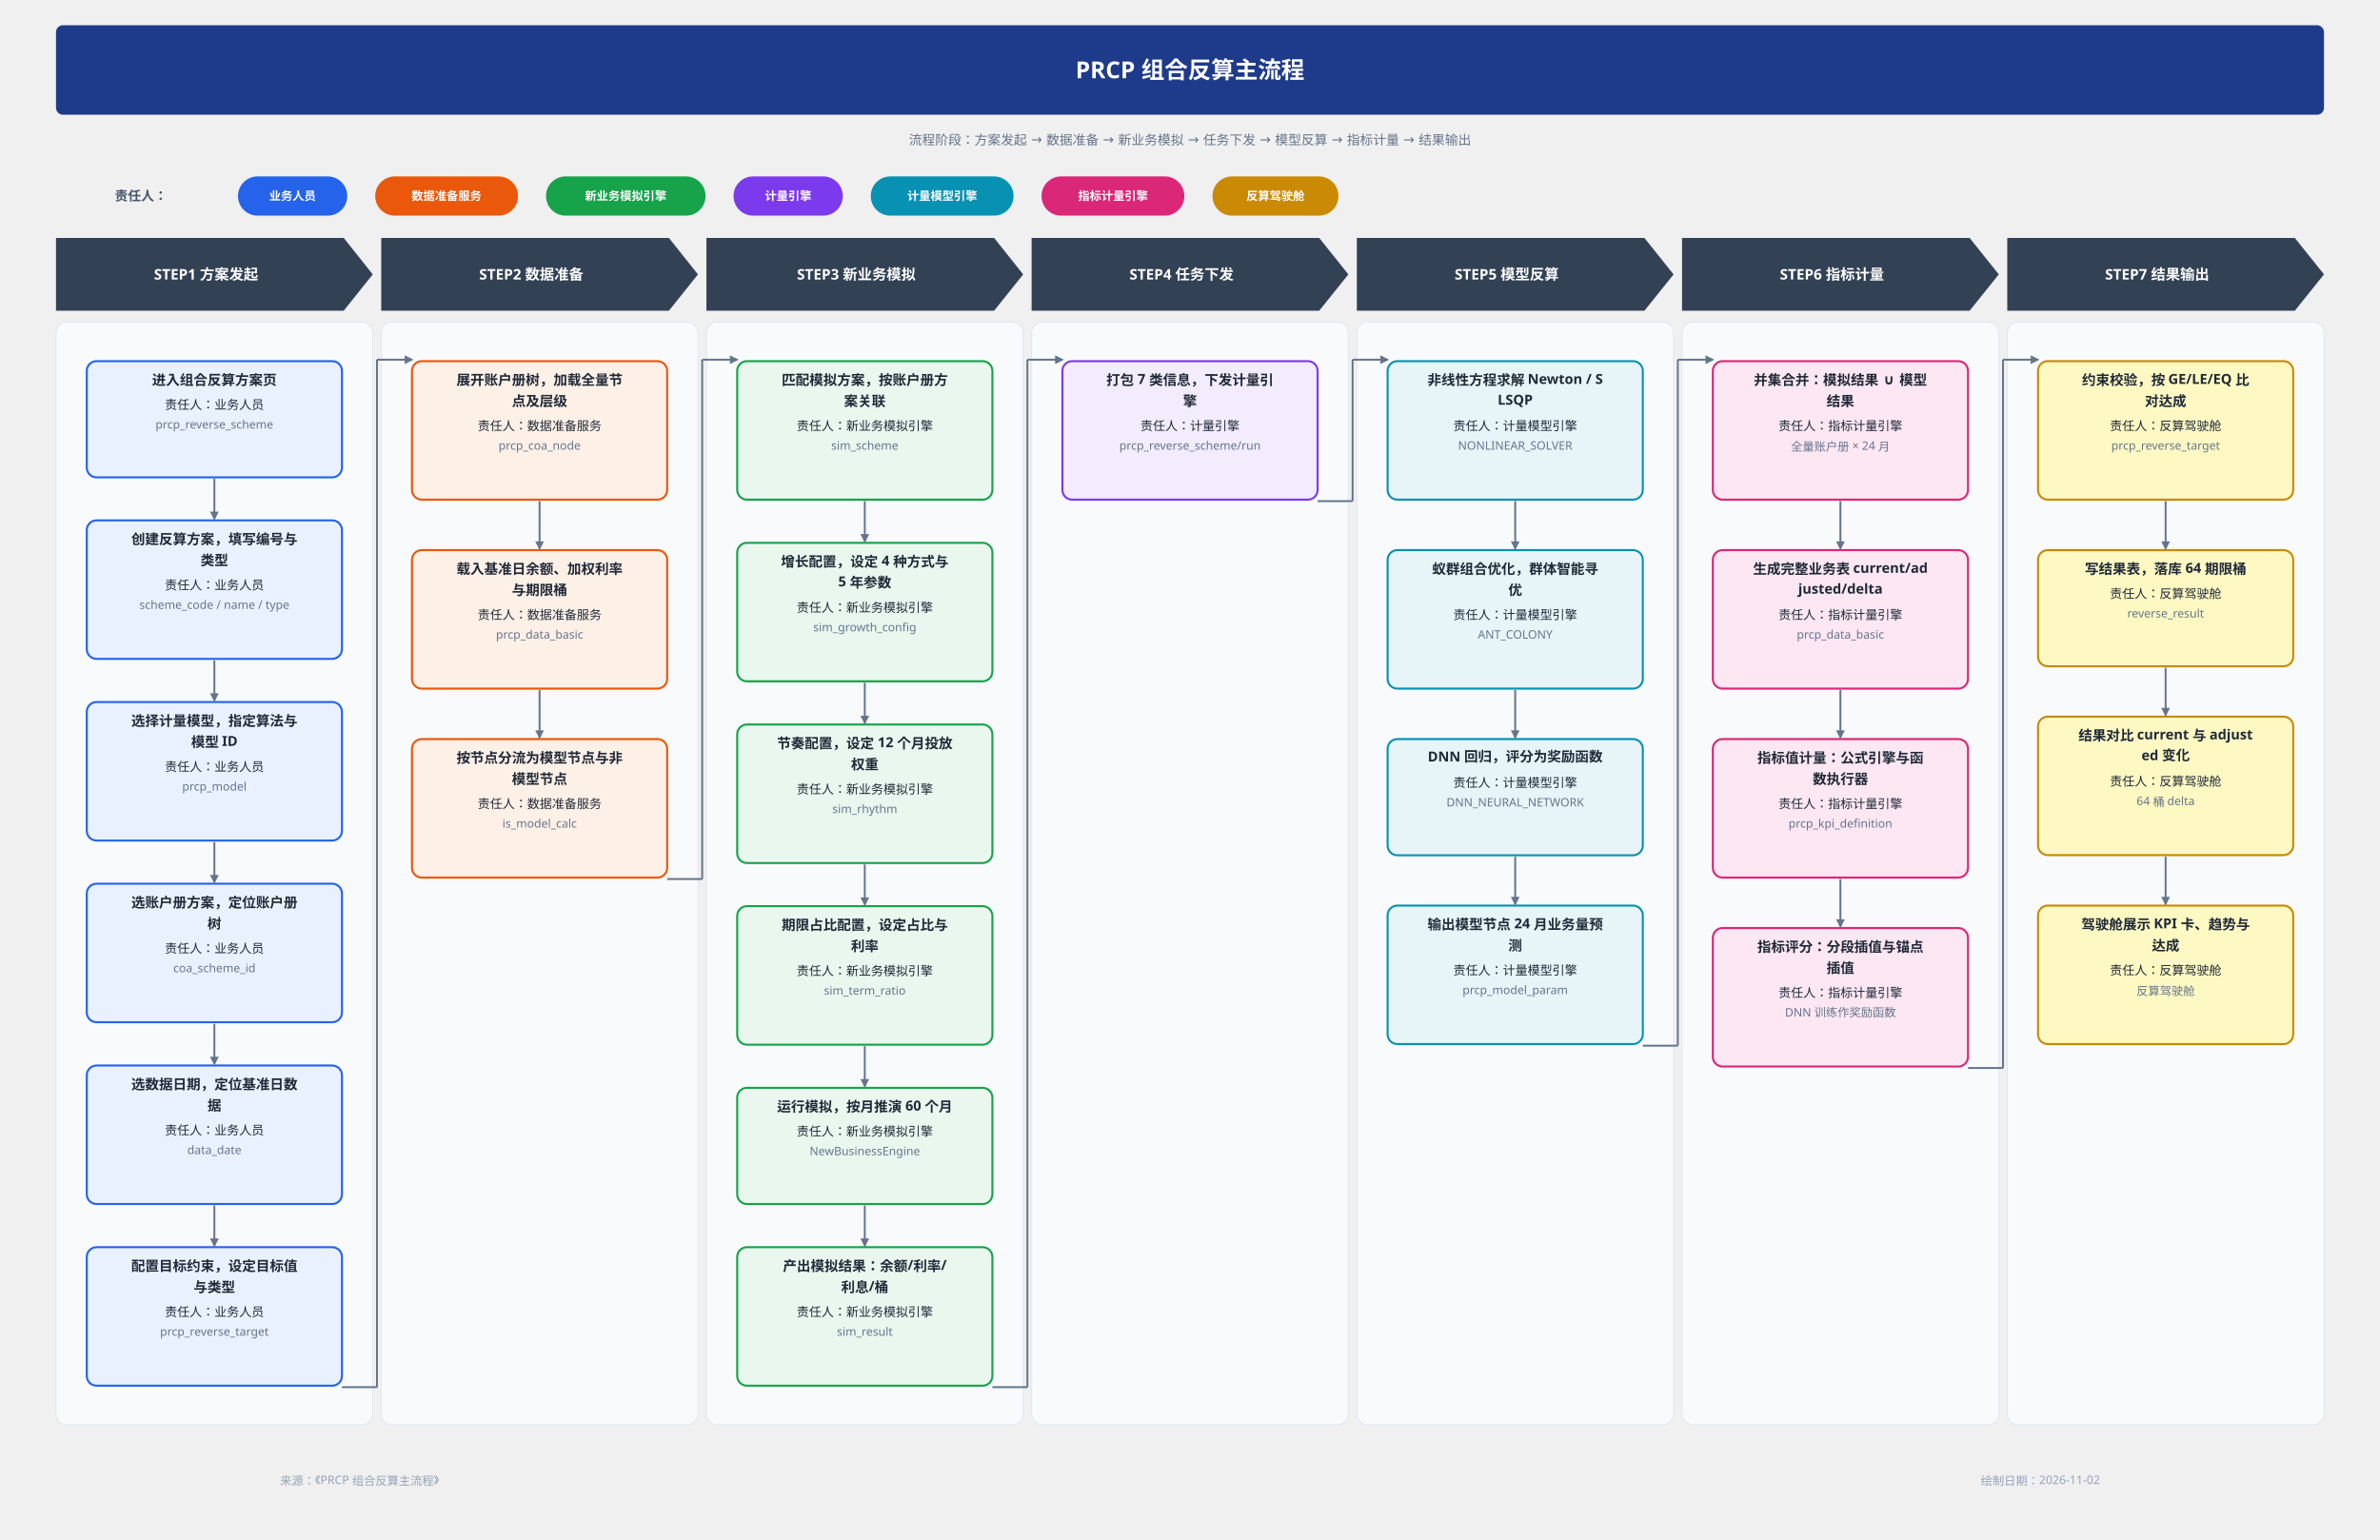
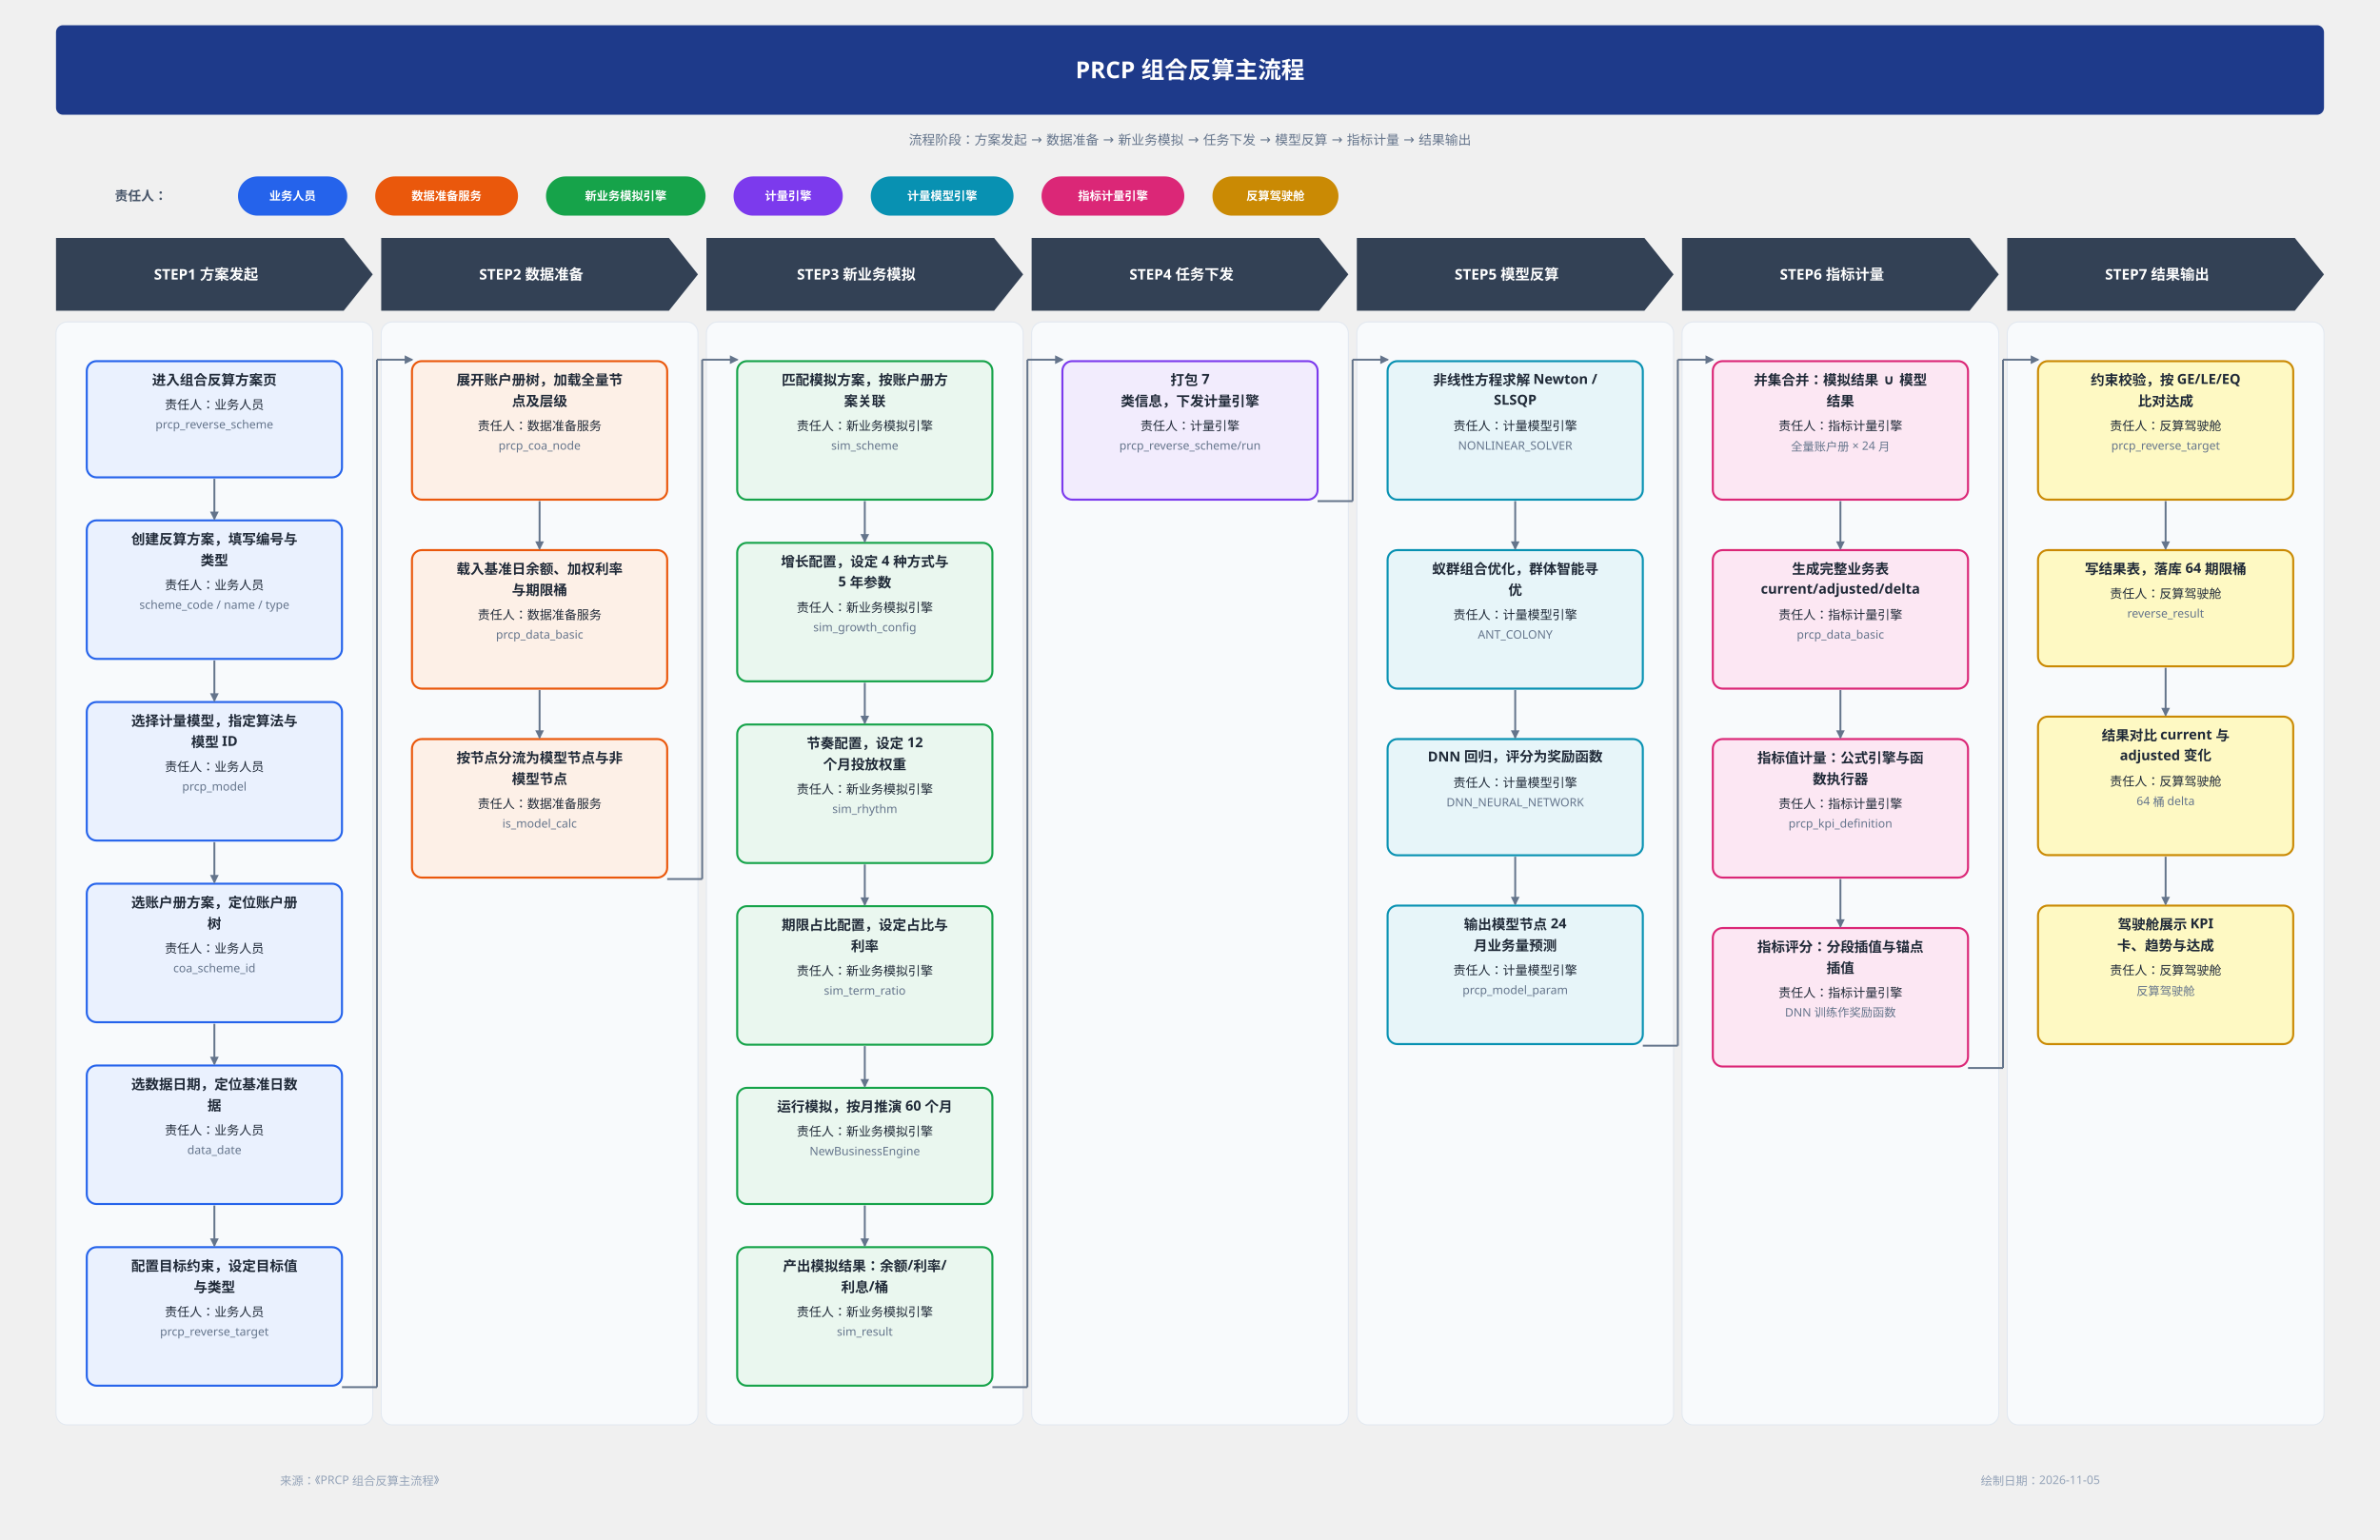
<svg xmlns="http://www.w3.org/2000/svg" width="1632.0" height="1056.0" viewBox="0 0 1632.0 1056.0">
  <defs>
    <marker id="arrowhead" markerWidth="8" markerHeight="8" refX="6" refY="4" orient="auto" markerUnits="userSpaceOnUse">
      <path d="M1 1 L7 4 L1 7 Z" fill="#64748B" />
    </marker>
  </defs>
  <g transform="translate(0,0)">
    <rect x="38.4" y="17.3" width="1555.2" height="61.4" fill="#1E3A8A" stroke="none" stroke-width="1" rx="4.8" />
    <text x="816.0" y="48.0" font-family="Microsoft YaHei, SimHei, SimSun, sans-serif" font-size="16.0" fill="#FFFFFF" font-weight="bold" text-anchor="middle" dominant-baseline="middle">PRCP 组合反算主流程</text>
    <text x="816.0" y="96.0" font-family="Microsoft YaHei, SimHei, SimSun, sans-serif" font-size="9.0" fill="#64748B" font-weight="normal" text-anchor="middle" dominant-baseline="middle">流程阶段：方案发起 → 数据准备 → 新业务模拟 → 任务下发 → 模型反算 → 指标计量 → 结果输出</text>
    <text x="78.7" y="134.4" font-family="Microsoft YaHei, SimHei, SimSun, sans-serif" font-size="9.0" fill="#475569" font-weight="bold" text-anchor="start" dominant-baseline="middle">责任人：</text>
    <rect x="163.2" y="121.0" width="74.9" height="26.9" fill="#2563EB" stroke="none" stroke-width="1" rx="13.4" />
    <text x="200.6" y="134.4" font-family="Microsoft YaHei, SimHei, SimSun, sans-serif" font-size="8.0" fill="#FFFFFF" font-weight="bold" text-anchor="middle" dominant-baseline="middle">业务人员</text>
    <rect x="257.3" y="121.0" width="97.9" height="26.9" fill="#EA580C" stroke="none" stroke-width="1" rx="13.4" />
    <text x="306.2" y="134.4" font-family="Microsoft YaHei, SimHei, SimSun, sans-serif" font-size="8.0" fill="#FFFFFF" font-weight="bold" text-anchor="middle" dominant-baseline="middle">数据准备服务</text>
    <rect x="374.4" y="121.0" width="109.4" height="26.9" fill="#16A34A" stroke="none" stroke-width="1" rx="13.4" />
    <text x="429.1" y="134.4" font-family="Microsoft YaHei, SimHei, SimSun, sans-serif" font-size="8.0" fill="#FFFFFF" font-weight="bold" text-anchor="middle" dominant-baseline="middle">新业务模拟引擎</text>
    <rect x="503.0" y="121.0" width="74.9" height="26.9" fill="#7C3AED" stroke="none" stroke-width="1" rx="13.4" />
    <text x="540.5" y="134.4" font-family="Microsoft YaHei, SimHei, SimSun, sans-serif" font-size="8.0" fill="#FFFFFF" font-weight="bold" text-anchor="middle" dominant-baseline="middle">计量引擎</text>
    <rect x="597.1" y="121.0" width="97.9" height="26.9" fill="#0891B2" stroke="none" stroke-width="1" rx="13.4" />
    <text x="646.1" y="134.4" font-family="Microsoft YaHei, SimHei, SimSun, sans-serif" font-size="8.0" fill="#FFFFFF" font-weight="bold" text-anchor="middle" dominant-baseline="middle">计量模型引擎</text>
    <rect x="714.2" y="121.0" width="97.9" height="26.9" fill="#DB2777" stroke="none" stroke-width="1" rx="13.4" />
    <text x="763.2" y="134.4" font-family="Microsoft YaHei, SimHei, SimSun, sans-serif" font-size="8.0" fill="#FFFFFF" font-weight="bold" text-anchor="middle" dominant-baseline="middle">指标计量引擎</text>
    <rect x="831.4" y="121.0" width="86.4" height="26.9" fill="#CA8A04" stroke="none" stroke-width="1" rx="13.4" />
    <text x="874.6" y="134.4" font-family="Microsoft YaHei, SimHei, SimSun, sans-serif" font-size="8.0" fill="#FFFFFF" font-weight="bold" text-anchor="middle" dominant-baseline="middle">反算驾驶舱</text>
    <rect x="38.4" y="220.8" width="217.2" height="756.5" fill="#F8FAFC" stroke="#E2E8F0" stroke-width="0.7" rx="7.7" />
    <polygon points="38.4,163.2 235.7,163.2 255.6,188.2 235.7,213.1 38.4,213.1" fill="#334155" />
    <text x="141.3" y="188.2" font-family="Microsoft YaHei, SimHei, SimSun, sans-serif" font-size="10.0" fill="#FFFFFF" font-weight="bold" text-anchor="middle" dominant-baseline="middle">STEP1 方案发起</text>
    <rect x="261.4" y="220.8" width="217.2" height="756.5" fill="#F8FAFC" stroke="#E2E8F0" stroke-width="0.7" rx="7.7" />
    <polygon points="261.4,163.2 458.7,163.2 478.6,188.2 458.7,213.1 261.4,213.1" fill="#334155" />
    <text x="364.3" y="188.2" font-family="Microsoft YaHei, SimHei, SimSun, sans-serif" font-size="10.0" fill="#FFFFFF" font-weight="bold" text-anchor="middle" dominant-baseline="middle">STEP2 数据准备</text>
    <rect x="484.4" y="220.8" width="217.2" height="756.5" fill="#F8FAFC" stroke="#E2E8F0" stroke-width="0.7" rx="7.7" />
    <polygon points="484.4,163.2 681.7,163.2 701.6,188.2 681.7,213.1 484.4,213.1" fill="#334155" />
    <text x="587.2" y="188.2" font-family="Microsoft YaHei, SimHei, SimSun, sans-serif" font-size="10.0" fill="#FFFFFF" font-weight="bold" text-anchor="middle" dominant-baseline="middle">STEP3 新业务模拟</text>
    <rect x="707.4" y="220.8" width="217.2" height="756.5" fill="#F8FAFC" stroke="#E2E8F0" stroke-width="0.7" rx="7.7" />
    <polygon points="707.4,163.2 904.6,163.2 924.6,188.2 904.6,213.1 707.4,213.1" fill="#334155" />
    <text x="810.2" y="188.2" font-family="Microsoft YaHei, SimHei, SimSun, sans-serif" font-size="10.0" fill="#FFFFFF" font-weight="bold" text-anchor="middle" dominant-baseline="middle">STEP4 任务下发</text>
    <rect x="930.4" y="220.8" width="217.2" height="756.5" fill="#F8FAFC" stroke="#E2E8F0" stroke-width="0.7" rx="7.7" />
    <polygon points="930.4,163.2 1127.6,163.2 1147.6,188.2 1127.6,213.1 930.4,213.1" fill="#334155" />
    <text x="1033.2" y="188.2" font-family="Microsoft YaHei, SimHei, SimSun, sans-serif" font-size="10.0" fill="#FFFFFF" font-weight="bold" text-anchor="middle" dominant-baseline="middle">STEP5 模型反算</text>
    <rect x="1153.4" y="220.8" width="217.2" height="756.5" fill="#F8FAFC" stroke="#E2E8F0" stroke-width="0.7" rx="7.7" />
    <polygon points="1153.4,163.2 1350.6,163.2 1370.6,188.2 1350.6,213.1 1153.4,213.1" fill="#334155" />
    <text x="1256.2" y="188.2" font-family="Microsoft YaHei, SimHei, SimSun, sans-serif" font-size="10.0" fill="#FFFFFF" font-weight="bold" text-anchor="middle" dominant-baseline="middle">STEP6 指标计量</text>
    <rect x="1376.4" y="220.8" width="217.2" height="756.5" fill="#F8FAFC" stroke="#E2E8F0" stroke-width="0.7" rx="7.7" />
    <polygon points="1376.4,163.2 1573.6,163.2 1593.6,188.2 1573.6,213.1 1376.4,213.1" fill="#334155" />
    <text x="1479.2" y="188.2" font-family="Microsoft YaHei, SimHei, SimSun, sans-serif" font-size="10.0" fill="#FFFFFF" font-weight="bold" text-anchor="middle" dominant-baseline="middle">STEP7 结果输出</text>
    <rect x="59.5" y="247.7" width="175.0" height="79.7" fill="#EAF1FE" stroke="#2563EB" stroke-width="1.4" rx="6.7" />
    <text x="147.0" y="255.7" font-family="Microsoft YaHei, SimHei, SimSun, sans-serif" font-size="9.5" fill="#1F2937" font-weight="bold" text-anchor="middle" dominant-baseline="hanging">进入组合反算方案页</text>
    <text x="147.0" y="273.2" font-family="Microsoft YaHei, SimHei, SimSun, sans-serif" font-size="8.5" fill="#1F2937" font-weight="normal" text-anchor="middle" dominant-baseline="hanging">责任人：业务人员</text>
    <text x="147.0" y="287.7" font-family="Microsoft YaHei, SimHei, SimSun, sans-serif" font-size="8.0" fill="#64748B" font-weight="normal" text-anchor="middle" dominant-baseline="hanging">prcp_reverse_scheme</text>
    <rect x="59.5" y="356.9" width="175.0" height="95.0" fill="#EAF1FE" stroke="#2563EB" stroke-width="1.4" rx="6.7" />
    <text x="147.0" y="364.9" font-family="Microsoft YaHei, SimHei, SimSun, sans-serif" font-size="9.5" fill="#1F2937" font-weight="bold" text-anchor="middle" dominant-baseline="hanging">创建反算方案，填写编号与</text>
    <text x="147.0" y="379.4" font-family="Microsoft YaHei, SimHei, SimSun, sans-serif" font-size="9.5" fill="#1F2937" font-weight="bold" text-anchor="middle" dominant-baseline="hanging">类型</text>
    <text x="147.0" y="396.9" font-family="Microsoft YaHei, SimHei, SimSun, sans-serif" font-size="8.5" fill="#1F2937" font-weight="normal" text-anchor="middle" dominant-baseline="hanging">责任人：业务人员</text>
    <text x="147.0" y="411.4" font-family="Microsoft YaHei, SimHei, SimSun, sans-serif" font-size="8.0" fill="#64748B" font-weight="normal" text-anchor="middle" dominant-baseline="hanging">scheme_code / name / type</text>
    <rect x="59.5" y="481.5" width="175.0" height="95.0" fill="#EAF1FE" stroke="#2563EB" stroke-width="1.4" rx="6.7" />
    <text x="147.0" y="489.5" font-family="Microsoft YaHei, SimHei, SimSun, sans-serif" font-size="9.5" fill="#1F2937" font-weight="bold" text-anchor="middle" dominant-baseline="hanging">选择计量模型，指定算法与</text>
    <text x="147.0" y="504.0" font-family="Microsoft YaHei, SimHei, SimSun, sans-serif" font-size="9.5" fill="#1F2937" font-weight="bold" text-anchor="middle" dominant-baseline="hanging">模型 ID</text>
    <text x="147.0" y="521.5" font-family="Microsoft YaHei, SimHei, SimSun, sans-serif" font-size="8.5" fill="#1F2937" font-weight="normal" text-anchor="middle" dominant-baseline="hanging">责任人：业务人员</text>
    <text x="147.0" y="536.0" font-family="Microsoft YaHei, SimHei, SimSun, sans-serif" font-size="8.0" fill="#64748B" font-weight="normal" text-anchor="middle" dominant-baseline="hanging">prcp_model</text>
    <rect x="59.5" y="606.1" width="175.0" height="95.0" fill="#EAF1FE" stroke="#2563EB" stroke-width="1.4" rx="6.7" />
    <text x="147.0" y="614.1" font-family="Microsoft YaHei, SimHei, SimSun, sans-serif" font-size="9.5" fill="#1F2937" font-weight="bold" text-anchor="middle" dominant-baseline="hanging">选账户册方案，定位账户册</text>
    <text x="147.0" y="628.6" font-family="Microsoft YaHei, SimHei, SimSun, sans-serif" font-size="9.5" fill="#1F2937" font-weight="bold" text-anchor="middle" dominant-baseline="hanging">树</text>
    <text x="147.0" y="646.1" font-family="Microsoft YaHei, SimHei, SimSun, sans-serif" font-size="8.5" fill="#1F2937" font-weight="normal" text-anchor="middle" dominant-baseline="hanging">责任人：业务人员</text>
    <text x="147.0" y="660.6" font-family="Microsoft YaHei, SimHei, SimSun, sans-serif" font-size="8.0" fill="#64748B" font-weight="normal" text-anchor="middle" dominant-baseline="hanging">coa_scheme_id</text>
    <rect x="59.5" y="730.8" width="175.0" height="95.0" fill="#EAF1FE" stroke="#2563EB" stroke-width="1.4" rx="6.7" />
    <text x="147.0" y="738.8" font-family="Microsoft YaHei, SimHei, SimSun, sans-serif" font-size="9.5" fill="#1F2937" font-weight="bold" text-anchor="middle" dominant-baseline="hanging">选数据日期，定位基准日数</text>
    <text x="147.0" y="753.3" font-family="Microsoft YaHei, SimHei, SimSun, sans-serif" font-size="9.5" fill="#1F2937" font-weight="bold" text-anchor="middle" dominant-baseline="hanging">据</text>
    <text x="147.0" y="770.8" font-family="Microsoft YaHei, SimHei, SimSun, sans-serif" font-size="8.5" fill="#1F2937" font-weight="normal" text-anchor="middle" dominant-baseline="hanging">责任人：业务人员</text>
    <text x="147.0" y="785.3" font-family="Microsoft YaHei, SimHei, SimSun, sans-serif" font-size="8.0" fill="#64748B" font-weight="normal" text-anchor="middle" dominant-baseline="hanging">data_date</text>
    <rect x="59.5" y="855.4" width="175.0" height="95.0" fill="#EAF1FE" stroke="#2563EB" stroke-width="1.4" rx="6.7" />
    <text x="147.0" y="863.4" font-family="Microsoft YaHei, SimHei, SimSun, sans-serif" font-size="9.5" fill="#1F2937" font-weight="bold" text-anchor="middle" dominant-baseline="hanging">配置目标约束，设定目标值</text>
    <text x="147.0" y="877.9" font-family="Microsoft YaHei, SimHei, SimSun, sans-serif" font-size="9.5" fill="#1F2937" font-weight="bold" text-anchor="middle" dominant-baseline="hanging">与类型</text>
    <text x="147.0" y="895.4" font-family="Microsoft YaHei, SimHei, SimSun, sans-serif" font-size="8.5" fill="#1F2937" font-weight="normal" text-anchor="middle" dominant-baseline="hanging">责任人：业务人员</text>
    <text x="147.0" y="909.9" font-family="Microsoft YaHei, SimHei, SimSun, sans-serif" font-size="8.0" fill="#64748B" font-weight="normal" text-anchor="middle" dominant-baseline="hanging">prcp_reverse_target</text>
    <rect x="282.5" y="247.7" width="175.0" height="95.0" fill="#FDF0E7" stroke="#EA580C" stroke-width="1.4" rx="6.7" />
    <text x="370.0" y="255.7" font-family="Microsoft YaHei, SimHei, SimSun, sans-serif" font-size="9.5" fill="#1F2937" font-weight="bold" text-anchor="middle" dominant-baseline="hanging">展开账户册树，加载全量节</text>
    <text x="370.0" y="270.2" font-family="Microsoft YaHei, SimHei, SimSun, sans-serif" font-size="9.5" fill="#1F2937" font-weight="bold" text-anchor="middle" dominant-baseline="hanging">点及层级</text>
    <text x="370.0" y="287.7" font-family="Microsoft YaHei, SimHei, SimSun, sans-serif" font-size="8.5" fill="#1F2937" font-weight="normal" text-anchor="middle" dominant-baseline="hanging">责任人：数据准备服务</text>
    <text x="370.0" y="302.2" font-family="Microsoft YaHei, SimHei, SimSun, sans-serif" font-size="8.0" fill="#64748B" font-weight="normal" text-anchor="middle" dominant-baseline="hanging">prcp_coa_node</text>
    <rect x="282.5" y="377.3" width="175.0" height="95.0" fill="#FDF0E7" stroke="#EA580C" stroke-width="1.4" rx="6.7" />
    <text x="370.0" y="385.3" font-family="Microsoft YaHei, SimHei, SimSun, sans-serif" font-size="9.5" fill="#1F2937" font-weight="bold" text-anchor="middle" dominant-baseline="hanging">载入基准日余额、加权利率</text>
    <text x="370.0" y="399.8" font-family="Microsoft YaHei, SimHei, SimSun, sans-serif" font-size="9.5" fill="#1F2937" font-weight="bold" text-anchor="middle" dominant-baseline="hanging">与期限桶</text>
    <text x="370.0" y="417.3" font-family="Microsoft YaHei, SimHei, SimSun, sans-serif" font-size="8.5" fill="#1F2937" font-weight="normal" text-anchor="middle" dominant-baseline="hanging">责任人：数据准备服务</text>
    <text x="370.0" y="431.8" font-family="Microsoft YaHei, SimHei, SimSun, sans-serif" font-size="8.0" fill="#64748B" font-weight="normal" text-anchor="middle" dominant-baseline="hanging">prcp_data_basic</text>
    <rect x="282.5" y="506.9" width="175.0" height="95.0" fill="#FDF0E7" stroke="#EA580C" stroke-width="1.4" rx="6.7" />
    <text x="370.0" y="514.9" font-family="Microsoft YaHei, SimHei, SimSun, sans-serif" font-size="9.5" fill="#1F2937" font-weight="bold" text-anchor="middle" dominant-baseline="hanging">按节点分流为模型节点与非</text>
    <text x="370.0" y="529.4" font-family="Microsoft YaHei, SimHei, SimSun, sans-serif" font-size="9.5" fill="#1F2937" font-weight="bold" text-anchor="middle" dominant-baseline="hanging">模型节点</text>
    <text x="370.0" y="546.9" font-family="Microsoft YaHei, SimHei, SimSun, sans-serif" font-size="8.5" fill="#1F2937" font-weight="normal" text-anchor="middle" dominant-baseline="hanging">责任人：数据准备服务</text>
    <text x="370.0" y="561.4" font-family="Microsoft YaHei, SimHei, SimSun, sans-serif" font-size="8.0" fill="#64748B" font-weight="normal" text-anchor="middle" dominant-baseline="hanging">is_model_calc</text>
    <rect x="505.5" y="247.7" width="175.0" height="95.0" fill="#EAF7EF" stroke="#16A34A" stroke-width="1.4" rx="6.7" />
    <text x="593.0" y="255.7" font-family="Microsoft YaHei, SimHei, SimSun, sans-serif" font-size="9.5" fill="#1F2937" font-weight="bold" text-anchor="middle" dominant-baseline="hanging">匹配模拟方案，按账户册方</text>
    <text x="593.0" y="270.2" font-family="Microsoft YaHei, SimHei, SimSun, sans-serif" font-size="9.5" fill="#1F2937" font-weight="bold" text-anchor="middle" dominant-baseline="hanging">案关联</text>
    <text x="593.0" y="287.7" font-family="Microsoft YaHei, SimHei, SimSun, sans-serif" font-size="8.5" fill="#1F2937" font-weight="normal" text-anchor="middle" dominant-baseline="hanging">责任人：新业务模拟引擎</text>
    <text x="593.0" y="302.2" font-family="Microsoft YaHei, SimHei, SimSun, sans-serif" font-size="8.0" fill="#64748B" font-weight="normal" text-anchor="middle" dominant-baseline="hanging">sim_scheme</text>
    <rect x="505.5" y="372.3" width="175.0" height="95.0" fill="#EAF7EF" stroke="#16A34A" stroke-width="1.4" rx="6.7" />
-     <text x="593.0" y="380.3" font-family="Microsoft YaHei, SimHei, SimSun, sans-serif" font-size="9.5" fill="#1F2937" font-weight="bold" text-anchor="middle" dominant-baseline="hanging">增长配置，设定 4 种方式与 </text>
+     <text x="593.0" y="380.3" font-family="Microsoft YaHei, SimHei, SimSun, sans-serif" font-size="9.5" fill="#1F2937" font-weight="bold" text-anchor="middle" dominant-baseline="hanging">增长配置，设定 4 种方式与</text>
    <text x="593.0" y="394.8" font-family="Microsoft YaHei, SimHei, SimSun, sans-serif" font-size="9.5" fill="#1F2937" font-weight="bold" text-anchor="middle" dominant-baseline="hanging">5 年参数</text>
    <text x="593.0" y="412.3" font-family="Microsoft YaHei, SimHei, SimSun, sans-serif" font-size="8.5" fill="#1F2937" font-weight="normal" text-anchor="middle" dominant-baseline="hanging">责任人：新业务模拟引擎</text>
    <text x="593.0" y="426.8" font-family="Microsoft YaHei, SimHei, SimSun, sans-serif" font-size="8.0" fill="#64748B" font-weight="normal" text-anchor="middle" dominant-baseline="hanging">sim_growth_config</text>
    <rect x="505.5" y="496.9" width="175.0" height="95.0" fill="#EAF7EF" stroke="#16A34A" stroke-width="1.4" rx="6.7" />
-     <text x="593.0" y="504.9" font-family="Microsoft YaHei, SimHei, SimSun, sans-serif" font-size="9.5" fill="#1F2937" font-weight="bold" text-anchor="middle" dominant-baseline="hanging">节奏配置，设定 12 个月投放</text>
-     <text x="593.0" y="519.4" font-family="Microsoft YaHei, SimHei, SimSun, sans-serif" font-size="9.5" fill="#1F2937" font-weight="bold" text-anchor="middle" dominant-baseline="hanging">权重</text>
+     <text x="593.0" y="504.9" font-family="Microsoft YaHei, SimHei, SimSun, sans-serif" font-size="9.5" fill="#1F2937" font-weight="bold" text-anchor="middle" dominant-baseline="hanging">节奏配置，设定 12</text>
+     <text x="593.0" y="519.4" font-family="Microsoft YaHei, SimHei, SimSun, sans-serif" font-size="9.5" fill="#1F2937" font-weight="bold" text-anchor="middle" dominant-baseline="hanging"> 个月投放权重</text>
    <text x="593.0" y="536.9" font-family="Microsoft YaHei, SimHei, SimSun, sans-serif" font-size="8.5" fill="#1F2937" font-weight="normal" text-anchor="middle" dominant-baseline="hanging">责任人：新业务模拟引擎</text>
    <text x="593.0" y="551.4" font-family="Microsoft YaHei, SimHei, SimSun, sans-serif" font-size="8.0" fill="#64748B" font-weight="normal" text-anchor="middle" dominant-baseline="hanging">sim_rhythm</text>
    <rect x="505.5" y="621.5" width="175.0" height="95.0" fill="#EAF7EF" stroke="#16A34A" stroke-width="1.4" rx="6.7" />
    <text x="593.0" y="629.5" font-family="Microsoft YaHei, SimHei, SimSun, sans-serif" font-size="9.5" fill="#1F2937" font-weight="bold" text-anchor="middle" dominant-baseline="hanging">期限占比配置，设定占比与</text>
    <text x="593.0" y="644.0" font-family="Microsoft YaHei, SimHei, SimSun, sans-serif" font-size="9.5" fill="#1F2937" font-weight="bold" text-anchor="middle" dominant-baseline="hanging">利率</text>
    <text x="593.0" y="661.5" font-family="Microsoft YaHei, SimHei, SimSun, sans-serif" font-size="8.5" fill="#1F2937" font-weight="normal" text-anchor="middle" dominant-baseline="hanging">责任人：新业务模拟引擎</text>
    <text x="593.0" y="676.0" font-family="Microsoft YaHei, SimHei, SimSun, sans-serif" font-size="8.0" fill="#64748B" font-weight="normal" text-anchor="middle" dominant-baseline="hanging">sim_term_ratio</text>
    <rect x="505.5" y="746.1" width="175.0" height="79.7" fill="#EAF7EF" stroke="#16A34A" stroke-width="1.4" rx="6.7" />
    <text x="593.0" y="754.1" font-family="Microsoft YaHei, SimHei, SimSun, sans-serif" font-size="9.5" fill="#1F2937" font-weight="bold" text-anchor="middle" dominant-baseline="hanging">运行模拟，按月推演 60 个月</text>
    <text x="593.0" y="771.6" font-family="Microsoft YaHei, SimHei, SimSun, sans-serif" font-size="8.5" fill="#1F2937" font-weight="normal" text-anchor="middle" dominant-baseline="hanging">责任人：新业务模拟引擎</text>
    <text x="593.0" y="786.1" font-family="Microsoft YaHei, SimHei, SimSun, sans-serif" font-size="8.0" fill="#64748B" font-weight="normal" text-anchor="middle" dominant-baseline="hanging">NewBusinessEngine</text>
    <rect x="505.5" y="855.4" width="175.0" height="95.0" fill="#EAF7EF" stroke="#16A34A" stroke-width="1.4" rx="6.7" />
    <text x="593.0" y="863.4" font-family="Microsoft YaHei, SimHei, SimSun, sans-serif" font-size="9.5" fill="#1F2937" font-weight="bold" text-anchor="middle" dominant-baseline="hanging">产出模拟结果：余额/利率/</text>
    <text x="593.0" y="877.9" font-family="Microsoft YaHei, SimHei, SimSun, sans-serif" font-size="9.5" fill="#1F2937" font-weight="bold" text-anchor="middle" dominant-baseline="hanging">利息/桶</text>
    <text x="593.0" y="895.4" font-family="Microsoft YaHei, SimHei, SimSun, sans-serif" font-size="8.5" fill="#1F2937" font-weight="normal" text-anchor="middle" dominant-baseline="hanging">责任人：新业务模拟引擎</text>
    <text x="593.0" y="909.9" font-family="Microsoft YaHei, SimHei, SimSun, sans-serif" font-size="8.0" fill="#64748B" font-weight="normal" text-anchor="middle" dominant-baseline="hanging">sim_result</text>
    <rect x="728.5" y="247.7" width="175.0" height="95.0" fill="#F2ECFD" stroke="#7C3AED" stroke-width="1.4" rx="6.7" />
-     <text x="816.0" y="255.7" font-family="Microsoft YaHei, SimHei, SimSun, sans-serif" font-size="9.5" fill="#1F2937" font-weight="bold" text-anchor="middle" dominant-baseline="hanging">打包 7 类信息，下发计量引</text>
-     <text x="816.0" y="270.2" font-family="Microsoft YaHei, SimHei, SimSun, sans-serif" font-size="9.5" fill="#1F2937" font-weight="bold" text-anchor="middle" dominant-baseline="hanging">擎</text>
+     <text x="816.0" y="255.7" font-family="Microsoft YaHei, SimHei, SimSun, sans-serif" font-size="9.5" fill="#1F2937" font-weight="bold" text-anchor="middle" dominant-baseline="hanging">打包 7</text>
+     <text x="816.0" y="270.2" font-family="Microsoft YaHei, SimHei, SimSun, sans-serif" font-size="9.5" fill="#1F2937" font-weight="bold" text-anchor="middle" dominant-baseline="hanging"> 类信息，下发计量引擎</text>
    <text x="816.0" y="287.7" font-family="Microsoft YaHei, SimHei, SimSun, sans-serif" font-size="8.5" fill="#1F2937" font-weight="normal" text-anchor="middle" dominant-baseline="hanging">责任人：计量引擎</text>
    <text x="816.0" y="302.2" font-family="Microsoft YaHei, SimHei, SimSun, sans-serif" font-size="8.0" fill="#64748B" font-weight="normal" text-anchor="middle" dominant-baseline="hanging">prcp_reverse_scheme/run</text>
    <rect x="951.5" y="247.7" width="175.0" height="95.0" fill="#E7F5F9" stroke="#0891B2" stroke-width="1.4" rx="6.7" />
-     <text x="1039.0" y="255.7" font-family="Microsoft YaHei, SimHei, SimSun, sans-serif" font-size="9.5" fill="#1F2937" font-weight="bold" text-anchor="middle" dominant-baseline="hanging">非线性方程求解 Newton / S</text>
-     <text x="1039.0" y="270.2" font-family="Microsoft YaHei, SimHei, SimSun, sans-serif" font-size="9.5" fill="#1F2937" font-weight="bold" text-anchor="middle" dominant-baseline="hanging">LSQP</text>
+     <text x="1039.0" y="255.7" font-family="Microsoft YaHei, SimHei, SimSun, sans-serif" font-size="9.5" fill="#1F2937" font-weight="bold" text-anchor="middle" dominant-baseline="hanging">非线性方程求解 Newton /</text>
+     <text x="1039.0" y="270.2" font-family="Microsoft YaHei, SimHei, SimSun, sans-serif" font-size="9.5" fill="#1F2937" font-weight="bold" text-anchor="middle" dominant-baseline="hanging">SLSQP</text>
    <text x="1039.0" y="287.7" font-family="Microsoft YaHei, SimHei, SimSun, sans-serif" font-size="8.5" fill="#1F2937" font-weight="normal" text-anchor="middle" dominant-baseline="hanging">责任人：计量模型引擎</text>
    <text x="1039.0" y="302.2" font-family="Microsoft YaHei, SimHei, SimSun, sans-serif" font-size="8.0" fill="#64748B" font-weight="normal" text-anchor="middle" dominant-baseline="hanging">NONLINEAR_SOLVER</text>
    <rect x="951.5" y="377.3" width="175.0" height="95.0" fill="#E7F5F9" stroke="#0891B2" stroke-width="1.4" rx="6.7" />
    <text x="1039.0" y="385.3" font-family="Microsoft YaHei, SimHei, SimSun, sans-serif" font-size="9.5" fill="#1F2937" font-weight="bold" text-anchor="middle" dominant-baseline="hanging">蚁群组合优化，群体智能寻</text>
    <text x="1039.0" y="399.8" font-family="Microsoft YaHei, SimHei, SimSun, sans-serif" font-size="9.5" fill="#1F2937" font-weight="bold" text-anchor="middle" dominant-baseline="hanging">优</text>
    <text x="1039.0" y="417.3" font-family="Microsoft YaHei, SimHei, SimSun, sans-serif" font-size="8.5" fill="#1F2937" font-weight="normal" text-anchor="middle" dominant-baseline="hanging">责任人：计量模型引擎</text>
    <text x="1039.0" y="431.8" font-family="Microsoft YaHei, SimHei, SimSun, sans-serif" font-size="8.0" fill="#64748B" font-weight="normal" text-anchor="middle" dominant-baseline="hanging">ANT_COLONY</text>
    <rect x="951.5" y="506.9" width="175.0" height="79.7" fill="#E7F5F9" stroke="#0891B2" stroke-width="1.4" rx="6.7" />
    <text x="1039.0" y="514.9" font-family="Microsoft YaHei, SimHei, SimSun, sans-serif" font-size="9.5" fill="#1F2937" font-weight="bold" text-anchor="middle" dominant-baseline="hanging">DNN 回归，评分为奖励函数</text>
    <text x="1039.0" y="532.4" font-family="Microsoft YaHei, SimHei, SimSun, sans-serif" font-size="8.5" fill="#1F2937" font-weight="normal" text-anchor="middle" dominant-baseline="hanging">责任人：计量模型引擎</text>
    <text x="1039.0" y="546.9" font-family="Microsoft YaHei, SimHei, SimSun, sans-serif" font-size="8.0" fill="#64748B" font-weight="normal" text-anchor="middle" dominant-baseline="hanging">DNN_NEURAL_NETWORK</text>
    <rect x="951.5" y="621.1" width="175.0" height="95.0" fill="#E7F5F9" stroke="#0891B2" stroke-width="1.4" rx="6.7" />
-     <text x="1039.0" y="629.1" font-family="Microsoft YaHei, SimHei, SimSun, sans-serif" font-size="9.5" fill="#1F2937" font-weight="bold" text-anchor="middle" dominant-baseline="hanging">输出模型节点 24 月业务量预</text>
-     <text x="1039.0" y="643.6" font-family="Microsoft YaHei, SimHei, SimSun, sans-serif" font-size="9.5" fill="#1F2937" font-weight="bold" text-anchor="middle" dominant-baseline="hanging">测</text>
+     <text x="1039.0" y="629.1" font-family="Microsoft YaHei, SimHei, SimSun, sans-serif" font-size="9.5" fill="#1F2937" font-weight="bold" text-anchor="middle" dominant-baseline="hanging">输出模型节点 24</text>
+     <text x="1039.0" y="643.6" font-family="Microsoft YaHei, SimHei, SimSun, sans-serif" font-size="9.5" fill="#1F2937" font-weight="bold" text-anchor="middle" dominant-baseline="hanging"> 月业务量预测</text>
    <text x="1039.0" y="661.1" font-family="Microsoft YaHei, SimHei, SimSun, sans-serif" font-size="8.5" fill="#1F2937" font-weight="normal" text-anchor="middle" dominant-baseline="hanging">责任人：计量模型引擎</text>
    <text x="1039.0" y="675.6" font-family="Microsoft YaHei, SimHei, SimSun, sans-serif" font-size="8.0" fill="#64748B" font-weight="normal" text-anchor="middle" dominant-baseline="hanging">prcp_model_param</text>
    <rect x="1174.5" y="247.7" width="175.0" height="95.0" fill="#FCE7F3" stroke="#DB2777" stroke-width="1.4" rx="6.7" />
    <text x="1262.0" y="255.7" font-family="Microsoft YaHei, SimHei, SimSun, sans-serif" font-size="9.5" fill="#1F2937" font-weight="bold" text-anchor="middle" dominant-baseline="hanging">并集合并：模拟结果 ∪ 模型</text>
    <text x="1262.0" y="270.2" font-family="Microsoft YaHei, SimHei, SimSun, sans-serif" font-size="9.5" fill="#1F2937" font-weight="bold" text-anchor="middle" dominant-baseline="hanging">结果</text>
    <text x="1262.0" y="287.7" font-family="Microsoft YaHei, SimHei, SimSun, sans-serif" font-size="8.5" fill="#1F2937" font-weight="normal" text-anchor="middle" dominant-baseline="hanging">责任人：指标计量引擎</text>
    <text x="1262.0" y="302.2" font-family="Microsoft YaHei, SimHei, SimSun, sans-serif" font-size="8.0" fill="#64748B" font-weight="normal" text-anchor="middle" dominant-baseline="hanging">全量账户册 × 24 月</text>
    <rect x="1174.5" y="377.3" width="175.0" height="95.0" fill="#FCE7F3" stroke="#DB2777" stroke-width="1.4" rx="6.7" />
-     <text x="1262.0" y="385.3" font-family="Microsoft YaHei, SimHei, SimSun, sans-serif" font-size="9.5" fill="#1F2937" font-weight="bold" text-anchor="middle" dominant-baseline="hanging">生成完整业务表 current/ad</text>
-     <text x="1262.0" y="399.8" font-family="Microsoft YaHei, SimHei, SimSun, sans-serif" font-size="9.5" fill="#1F2937" font-weight="bold" text-anchor="middle" dominant-baseline="hanging">justed/delta</text>
+     <text x="1262.0" y="385.3" font-family="Microsoft YaHei, SimHei, SimSun, sans-serif" font-size="9.5" fill="#1F2937" font-weight="bold" text-anchor="middle" dominant-baseline="hanging">生成完整业务表</text>
+     <text x="1262.0" y="399.8" font-family="Microsoft YaHei, SimHei, SimSun, sans-serif" font-size="9.5" fill="#1F2937" font-weight="bold" text-anchor="middle" dominant-baseline="hanging">current/adjusted/delta</text>
    <text x="1262.0" y="417.3" font-family="Microsoft YaHei, SimHei, SimSun, sans-serif" font-size="8.5" fill="#1F2937" font-weight="normal" text-anchor="middle" dominant-baseline="hanging">责任人：指标计量引擎</text>
    <text x="1262.0" y="431.8" font-family="Microsoft YaHei, SimHei, SimSun, sans-serif" font-size="8.0" fill="#64748B" font-weight="normal" text-anchor="middle" dominant-baseline="hanging">prcp_data_basic</text>
    <rect x="1174.5" y="506.9" width="175.0" height="95.0" fill="#FCE7F3" stroke="#DB2777" stroke-width="1.4" rx="6.7" />
    <text x="1262.0" y="514.9" font-family="Microsoft YaHei, SimHei, SimSun, sans-serif" font-size="9.5" fill="#1F2937" font-weight="bold" text-anchor="middle" dominant-baseline="hanging">指标值计量：公式引擎与函</text>
    <text x="1262.0" y="529.4" font-family="Microsoft YaHei, SimHei, SimSun, sans-serif" font-size="9.5" fill="#1F2937" font-weight="bold" text-anchor="middle" dominant-baseline="hanging">数执行器</text>
    <text x="1262.0" y="546.9" font-family="Microsoft YaHei, SimHei, SimSun, sans-serif" font-size="8.5" fill="#1F2937" font-weight="normal" text-anchor="middle" dominant-baseline="hanging">责任人：指标计量引擎</text>
    <text x="1262.0" y="561.4" font-family="Microsoft YaHei, SimHei, SimSun, sans-serif" font-size="8.0" fill="#64748B" font-weight="normal" text-anchor="middle" dominant-baseline="hanging">prcp_kpi_definition</text>
    <rect x="1174.5" y="636.5" width="175.0" height="95.0" fill="#FCE7F3" stroke="#DB2777" stroke-width="1.4" rx="6.7" />
    <text x="1262.0" y="644.5" font-family="Microsoft YaHei, SimHei, SimSun, sans-serif" font-size="9.5" fill="#1F2937" font-weight="bold" text-anchor="middle" dominant-baseline="hanging">指标评分：分段插值与锚点</text>
    <text x="1262.0" y="659.0" font-family="Microsoft YaHei, SimHei, SimSun, sans-serif" font-size="9.5" fill="#1F2937" font-weight="bold" text-anchor="middle" dominant-baseline="hanging">插值</text>
    <text x="1262.0" y="676.5" font-family="Microsoft YaHei, SimHei, SimSun, sans-serif" font-size="8.5" fill="#1F2937" font-weight="normal" text-anchor="middle" dominant-baseline="hanging">责任人：指标计量引擎</text>
    <text x="1262.0" y="691.0" font-family="Microsoft YaHei, SimHei, SimSun, sans-serif" font-size="8.0" fill="#64748B" font-weight="normal" text-anchor="middle" dominant-baseline="hanging">DNN 训练作奖励函数</text>
    <rect x="1397.5" y="247.7" width="175.0" height="95.0" fill="#FEF9C3" stroke="#CA8A04" stroke-width="1.4" rx="6.7" />
-     <text x="1485.0" y="255.7" font-family="Microsoft YaHei, SimHei, SimSun, sans-serif" font-size="9.5" fill="#1F2937" font-weight="bold" text-anchor="middle" dominant-baseline="hanging">约束校验，按 GE/LE/EQ 比</text>
-     <text x="1485.0" y="270.2" font-family="Microsoft YaHei, SimHei, SimSun, sans-serif" font-size="9.5" fill="#1F2937" font-weight="bold" text-anchor="middle" dominant-baseline="hanging">对达成</text>
+     <text x="1485.0" y="255.7" font-family="Microsoft YaHei, SimHei, SimSun, sans-serif" font-size="9.5" fill="#1F2937" font-weight="bold" text-anchor="middle" dominant-baseline="hanging">约束校验，按 GE/LE/EQ</text>
+     <text x="1485.0" y="270.2" font-family="Microsoft YaHei, SimHei, SimSun, sans-serif" font-size="9.5" fill="#1F2937" font-weight="bold" text-anchor="middle" dominant-baseline="hanging"> 比对达成</text>
    <text x="1485.0" y="287.7" font-family="Microsoft YaHei, SimHei, SimSun, sans-serif" font-size="8.5" fill="#1F2937" font-weight="normal" text-anchor="middle" dominant-baseline="hanging">责任人：反算驾驶舱</text>
    <text x="1485.0" y="302.2" font-family="Microsoft YaHei, SimHei, SimSun, sans-serif" font-size="8.0" fill="#64748B" font-weight="normal" text-anchor="middle" dominant-baseline="hanging">prcp_reverse_target</text>
    <rect x="1397.5" y="377.3" width="175.0" height="79.7" fill="#FEF9C3" stroke="#CA8A04" stroke-width="1.4" rx="6.7" />
    <text x="1485.0" y="385.3" font-family="Microsoft YaHei, SimHei, SimSun, sans-serif" font-size="9.5" fill="#1F2937" font-weight="bold" text-anchor="middle" dominant-baseline="hanging">写结果表，落库 64 期限桶</text>
    <text x="1485.0" y="402.8" font-family="Microsoft YaHei, SimHei, SimSun, sans-serif" font-size="8.5" fill="#1F2937" font-weight="normal" text-anchor="middle" dominant-baseline="hanging">责任人：反算驾驶舱</text>
    <text x="1485.0" y="417.3" font-family="Microsoft YaHei, SimHei, SimSun, sans-serif" font-size="8.0" fill="#64748B" font-weight="normal" text-anchor="middle" dominant-baseline="hanging">reverse_result</text>
    <rect x="1397.5" y="491.5" width="175.0" height="95.0" fill="#FEF9C3" stroke="#CA8A04" stroke-width="1.4" rx="6.7" />
-     <text x="1485.0" y="499.5" font-family="Microsoft YaHei, SimHei, SimSun, sans-serif" font-size="9.5" fill="#1F2937" font-weight="bold" text-anchor="middle" dominant-baseline="hanging">结果对比 current 与 adjust</text>
-     <text x="1485.0" y="514.0" font-family="Microsoft YaHei, SimHei, SimSun, sans-serif" font-size="9.5" fill="#1F2937" font-weight="bold" text-anchor="middle" dominant-baseline="hanging">ed 变化</text>
+     <text x="1485.0" y="499.5" font-family="Microsoft YaHei, SimHei, SimSun, sans-serif" font-size="9.5" fill="#1F2937" font-weight="bold" text-anchor="middle" dominant-baseline="hanging">结果对比 current 与</text>
+     <text x="1485.0" y="514.0" font-family="Microsoft YaHei, SimHei, SimSun, sans-serif" font-size="9.5" fill="#1F2937" font-weight="bold" text-anchor="middle" dominant-baseline="hanging">adjusted 变化</text>
    <text x="1485.0" y="531.5" font-family="Microsoft YaHei, SimHei, SimSun, sans-serif" font-size="8.5" fill="#1F2937" font-weight="normal" text-anchor="middle" dominant-baseline="hanging">责任人：反算驾驶舱</text>
    <text x="1485.0" y="546.0" font-family="Microsoft YaHei, SimHei, SimSun, sans-serif" font-size="8.0" fill="#64748B" font-weight="normal" text-anchor="middle" dominant-baseline="hanging">64 桶 delta</text>
    <rect x="1397.5" y="621.1" width="175.0" height="95.0" fill="#FEF9C3" stroke="#CA8A04" stroke-width="1.4" rx="6.7" />
-     <text x="1485.0" y="629.1" font-family="Microsoft YaHei, SimHei, SimSun, sans-serif" font-size="9.5" fill="#1F2937" font-weight="bold" text-anchor="middle" dominant-baseline="hanging">驾驶舱展示 KPI 卡、趋势与</text>
-     <text x="1485.0" y="643.6" font-family="Microsoft YaHei, SimHei, SimSun, sans-serif" font-size="9.5" fill="#1F2937" font-weight="bold" text-anchor="middle" dominant-baseline="hanging">达成</text>
+     <text x="1485.0" y="629.1" font-family="Microsoft YaHei, SimHei, SimSun, sans-serif" font-size="9.5" fill="#1F2937" font-weight="bold" text-anchor="middle" dominant-baseline="hanging">驾驶舱展示 KPI</text>
+     <text x="1485.0" y="643.6" font-family="Microsoft YaHei, SimHei, SimSun, sans-serif" font-size="9.5" fill="#1F2937" font-weight="bold" text-anchor="middle" dominant-baseline="hanging"> 卡、趋势与达成</text>
    <text x="1485.0" y="661.1" font-family="Microsoft YaHei, SimHei, SimSun, sans-serif" font-size="8.5" fill="#1F2937" font-weight="normal" text-anchor="middle" dominant-baseline="hanging">责任人：反算驾驶舱</text>
    <text x="1485.0" y="675.6" font-family="Microsoft YaHei, SimHei, SimSun, sans-serif" font-size="8.0" fill="#64748B" font-weight="normal" text-anchor="middle" dominant-baseline="hanging">反算驾驶舱</text>
    <line x1="147.0" y1="328.4" x2="147.0" y2="355.9" stroke="#64748B" stroke-width="1.3" marker-end="url(#arrowhead)" />
    <line x1="147.0" y1="453.0" x2="147.0" y2="480.5" stroke="#64748B" stroke-width="1.3" marker-end="url(#arrowhead)" />
    <line x1="147.0" y1="577.6" x2="147.0" y2="605.1" stroke="#64748B" stroke-width="1.3" marker-end="url(#arrowhead)" />
    <line x1="147.0" y1="702.2" x2="147.0" y2="729.8" stroke="#64748B" stroke-width="1.3" marker-end="url(#arrowhead)" />
    <line x1="147.0" y1="826.8" x2="147.0" y2="854.4" stroke="#64748B" stroke-width="1.3" marker-end="url(#arrowhead)" />
    <line x1="370.0" y1="343.7" x2="370.0" y2="376.3" stroke="#64748B" stroke-width="1.3" marker-end="url(#arrowhead)" />
    <line x1="370.0" y1="473.3" x2="370.0" y2="505.9" stroke="#64748B" stroke-width="1.3" marker-end="url(#arrowhead)" />
    <line x1="593.0" y1="343.7" x2="593.0" y2="371.3" stroke="#64748B" stroke-width="1.3" marker-end="url(#arrowhead)" />
    <line x1="593.0" y1="468.3" x2="593.0" y2="495.9" stroke="#64748B" stroke-width="1.3" marker-end="url(#arrowhead)" />
    <line x1="593.0" y1="592.9" x2="593.0" y2="620.5" stroke="#64748B" stroke-width="1.3" marker-end="url(#arrowhead)" />
    <line x1="593.0" y1="717.5" x2="593.0" y2="745.1" stroke="#64748B" stroke-width="1.3" marker-end="url(#arrowhead)" />
    <line x1="593.0" y1="826.8" x2="593.0" y2="854.4" stroke="#64748B" stroke-width="1.3" marker-end="url(#arrowhead)" />
    <line x1="1039.0" y1="343.7" x2="1039.0" y2="376.3" stroke="#64748B" stroke-width="1.3" marker-end="url(#arrowhead)" />
    <line x1="1039.0" y1="473.3" x2="1039.0" y2="505.9" stroke="#64748B" stroke-width="1.3" marker-end="url(#arrowhead)" />
    <line x1="1039.0" y1="587.6" x2="1039.0" y2="620.1" stroke="#64748B" stroke-width="1.3" marker-end="url(#arrowhead)" />
    <line x1="1262.0" y1="343.7" x2="1262.0" y2="376.3" stroke="#64748B" stroke-width="1.3" marker-end="url(#arrowhead)" />
    <line x1="1262.0" y1="473.3" x2="1262.0" y2="505.9" stroke="#64748B" stroke-width="1.3" marker-end="url(#arrowhead)" />
    <line x1="1262.0" y1="602.9" x2="1262.0" y2="635.5" stroke="#64748B" stroke-width="1.3" marker-end="url(#arrowhead)" />
    <line x1="1485.0" y1="343.7" x2="1485.0" y2="376.3" stroke="#64748B" stroke-width="1.3" marker-end="url(#arrowhead)" />
    <line x1="1485.0" y1="458.0" x2="1485.0" y2="490.5" stroke="#64748B" stroke-width="1.3" marker-end="url(#arrowhead)" />
    <line x1="1485.0" y1="587.6" x2="1485.0" y2="620.1" stroke="#64748B" stroke-width="1.3" marker-end="url(#arrowhead)" />
    <line x1="234.5" y1="951.4" x2="258.5" y2="951.4" stroke="#64748B" stroke-width="1.3" />
    <line x1="258.5" y1="951.4" x2="258.5" y2="246.7" stroke="#64748B" stroke-width="1.3" />
    <line x1="258.5" y1="246.7" x2="282.5" y2="246.7" stroke="#64748B" stroke-width="1.3" marker-end="url(#arrowhead)" />
    <line x1="457.5" y1="602.9" x2="481.5" y2="602.9" stroke="#64748B" stroke-width="1.3" />
    <line x1="481.5" y1="602.9" x2="481.5" y2="246.7" stroke="#64748B" stroke-width="1.3" />
    <line x1="481.5" y1="246.7" x2="505.5" y2="246.7" stroke="#64748B" stroke-width="1.3" marker-end="url(#arrowhead)" />
    <line x1="680.5" y1="951.4" x2="704.5" y2="951.4" stroke="#64748B" stroke-width="1.3" />
    <line x1="704.5" y1="951.4" x2="704.5" y2="246.7" stroke="#64748B" stroke-width="1.3" />
    <line x1="704.5" y1="246.7" x2="728.5" y2="246.7" stroke="#64748B" stroke-width="1.3" marker-end="url(#arrowhead)" />
    <line x1="903.5" y1="343.7" x2="927.5" y2="343.7" stroke="#64748B" stroke-width="1.3" />
    <line x1="927.5" y1="343.7" x2="927.5" y2="246.7" stroke="#64748B" stroke-width="1.3" />
    <line x1="927.5" y1="246.7" x2="951.5" y2="246.7" stroke="#64748B" stroke-width="1.3" marker-end="url(#arrowhead)" />
    <line x1="1126.5" y1="717.2" x2="1150.5" y2="717.2" stroke="#64748B" stroke-width="1.3" />
    <line x1="1150.5" y1="717.2" x2="1150.5" y2="246.7" stroke="#64748B" stroke-width="1.3" />
    <line x1="1150.5" y1="246.7" x2="1174.5" y2="246.7" stroke="#64748B" stroke-width="1.3" marker-end="url(#arrowhead)" />
    <line x1="1349.5" y1="732.5" x2="1373.5" y2="732.5" stroke="#64748B" stroke-width="1.3" />
    <line x1="1373.5" y1="732.5" x2="1373.5" y2="246.7" stroke="#64748B" stroke-width="1.3" />
    <line x1="1373.5" y1="246.7" x2="1397.5" y2="246.7" stroke="#64748B" stroke-width="1.3" marker-end="url(#arrowhead)" />
    <text x="192.0" y="1015.7" font-family="Microsoft YaHei, SimHei, SimSun, sans-serif" font-size="8.0" fill="#94A3B8" font-weight="normal" text-anchor="start" dominant-baseline="middle">来源：《PRCP 组合反算主流程》</text>
-     <text x="1440.0" y="1015.7" font-family="Microsoft YaHei, SimHei, SimSun, sans-serif" font-size="8.0" fill="#94A3B8" font-weight="normal" text-anchor="end" dominant-baseline="middle">绘制日期：2026-11-02</text>
+     <text x="1440.0" y="1015.7" font-family="Microsoft YaHei, SimHei, SimSun, sans-serif" font-size="8.0" fill="#94A3B8" font-weight="normal" text-anchor="end" dominant-baseline="middle">绘制日期：2026-11-05</text>
  </g>
</svg>
